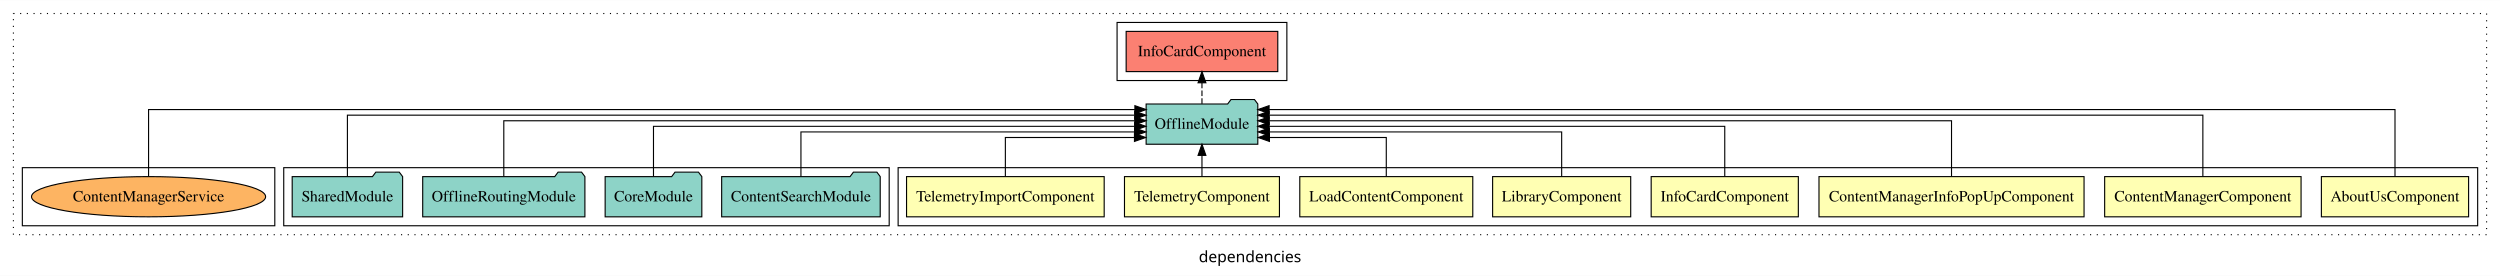
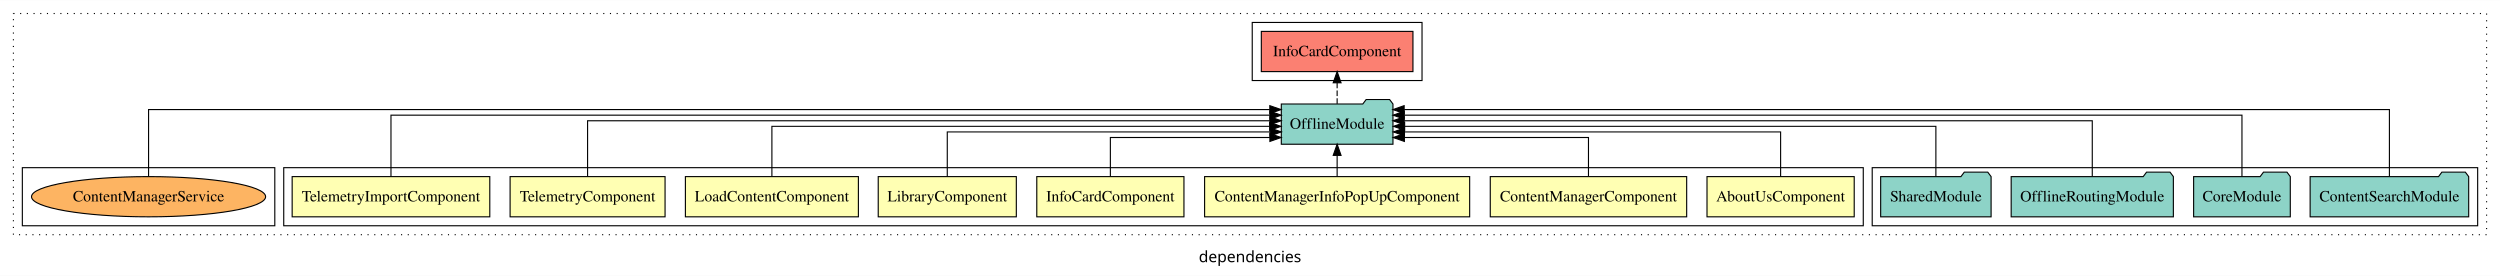
<svg xmlns="http://www.w3.org/2000/svg" width="2238pt" height="247pt" viewBox="0.00 0.00 2238.00 246.80">
  <g id="graph0" class="graph" transform="scale(1 1) rotate(0) translate(4 242.8)">
    <polygon fill="white" stroke="transparent" points="-4,4 -4,-242.8 2234,-242.8 2234,4 -4,4" />
    <text text-anchor="middle" x="1115" y="-8.2" font-family="sans-serif" font-size="14.00">dependencies</text>
    <g id="clust1" class="cluster">
      <polygon fill="none" stroke="black" stroke-dasharray="1,5" points="8,-32.8 8,-230.8 2222,-230.8 2222,-32.8 8,-32.8" />
    </g>
-     <g id="clust2" class="cluster">
-       <polygon fill="none" stroke="black" points="800,-40.8 800,-92.8 2214,-92.8 2214,-40.8 800,-40.8" />
+     <g id="clust11" class="cluster">
+       <polygon fill="none" stroke="black" points="1672,-40.8 1672,-92.8 2214,-92.8 2214,-40.8 1672,-40.8" />
    </g>
    <g id="clust12" class="cluster">
-       <polygon fill="none" stroke="black" points="996,-170.8 996,-222.8 1148,-222.8 1148,-170.8 996,-170.8" />
+       <polygon fill="none" stroke="black" points="1117,-170.8 1117,-222.8 1269,-222.8 1269,-170.8 1117,-170.8" />
    </g>
-     <g id="clust11" class="cluster">
-       <polygon fill="none" stroke="black" points="250,-40.8 250,-92.8 792,-92.8 792,-40.8 250,-40.8" />
+     <g id="clust2" class="cluster">
+       <polygon fill="none" stroke="black" points="250,-40.8 250,-92.8 1664,-92.8 1664,-40.8 250,-40.8" />
    </g>
    <g id="clust14" class="cluster">
      <polygon fill="none" stroke="black" points="16,-40.8 16,-92.8 242,-92.8 242,-40.8 16,-40.8" />
    </g>
    <g id="node1" class="node">
-       <polygon fill="#ffffb3" stroke="black" points="2205.89,-84.8 2074.11,-84.8 2074.11,-48.8 2205.89,-48.8 2205.89,-84.8" />
-       <text text-anchor="middle" x="2140" y="-62.6" font-family="Times,serif" font-size="14.00">AboutUsComponent</text>
+       <polygon fill="#ffffb3" stroke="black" points="1655.89,-84.8 1524.11,-84.8 1524.11,-48.8 1655.89,-48.8 1655.89,-84.8" />
+       <text text-anchor="middle" x="1590" y="-62.6" font-family="Times,serif" font-size="14.00">AboutUsComponent</text>
    </g>
    <g id="node9" class="node">
-       <polygon fill="#8dd3c7" stroke="black" points="1121.98,-149.8 1118.98,-153.8 1097.98,-153.8 1094.98,-149.8 1022.02,-149.8 1022.02,-113.8 1121.98,-113.8 1121.98,-149.8" />
-       <text text-anchor="middle" x="1072" y="-127.6" font-family="Times,serif" font-size="14.00">OfflineModule</text>
+       <polygon fill="#8dd3c7" stroke="black" points="1242.98,-149.8 1239.98,-153.8 1218.98,-153.8 1215.98,-149.8 1143.02,-149.8 1143.02,-113.8 1242.98,-113.8 1242.98,-149.8" />
+       <text text-anchor="middle" x="1193" y="-127.6" font-family="Times,serif" font-size="14.00">OfflineModule</text>
    </g>
    <g id="edge1" class="edge">
-       <path fill="none" stroke="black" d="M2140,-84.89C2140,-107.93 2140,-144.8 2140,-144.8 2140,-144.8 1132.08,-144.8 1132.08,-144.8" />
-       <polygon fill="black" stroke="black" points="1132.08,-141.3 1122.08,-144.8 1132.08,-148.3 1132.08,-141.3" />
+       <path fill="none" stroke="black" d="M1590,-84.83C1590,-101.86 1590,-124.8 1590,-124.8 1590,-124.8 1253.28,-124.8 1253.28,-124.8" />
+       <polygon fill="black" stroke="black" points="1253.28,-121.3 1243.28,-124.8 1253.28,-128.3 1253.28,-121.3" />
    </g>
    <g id="node2" class="node">
-       <polygon fill="#ffffb3" stroke="black" points="2055.91,-84.8 1880.09,-84.8 1880.09,-48.8 2055.91,-48.8 2055.91,-84.8" />
-       <text text-anchor="middle" x="1968" y="-62.6" font-family="Times,serif" font-size="14.00">ContentManagerComponent</text>
+       <polygon fill="#ffffb3" stroke="black" points="1505.91,-84.8 1330.09,-84.8 1330.09,-48.8 1505.91,-48.8 1505.91,-84.8" />
+       <text text-anchor="middle" x="1418" y="-62.6" font-family="Times,serif" font-size="14.00">ContentManagerComponent</text>
    </g>
    <g id="edge2" class="edge">
-       <path fill="none" stroke="black" d="M1968,-84.84C1968,-106.46 1968,-139.8 1968,-139.8 1968,-139.8 1132.09,-139.8 1132.09,-139.8" />
-       <polygon fill="black" stroke="black" points="1132.09,-136.3 1122.09,-139.8 1132.09,-143.3 1132.09,-136.3" />
+       <path fill="none" stroke="black" d="M1418,-85.04C1418,-100.37 1418,-119.8 1418,-119.8 1418,-119.8 1253.21,-119.8 1253.21,-119.8" />
+       <polygon fill="black" stroke="black" points="1253.21,-116.3 1243.21,-119.8 1253.21,-123.3 1253.21,-116.3" />
    </g>
    <g id="node3" class="node">
-       <polygon fill="#ffffb3" stroke="black" points="1861.64,-84.8 1624.36,-84.8 1624.36,-48.8 1861.64,-48.8 1861.64,-84.8" />
-       <text text-anchor="middle" x="1743" y="-62.6" font-family="Times,serif" font-size="14.00">ContentManagerInfoPopUpComponent</text>
+       <polygon fill="#ffffb3" stroke="black" points="1311.64,-84.8 1074.36,-84.8 1074.36,-48.8 1311.64,-48.8 1311.64,-84.8" />
+       <text text-anchor="middle" x="1193" y="-62.6" font-family="Times,serif" font-size="14.00">ContentManagerInfoPopUpComponent</text>
    </g>
    <g id="edge3" class="edge">
-       <path fill="none" stroke="black" d="M1743,-85.02C1743,-105.17 1743,-134.8 1743,-134.8 1743,-134.8 1132.16,-134.8 1132.16,-134.8" />
-       <polygon fill="black" stroke="black" points="1132.16,-131.3 1122.16,-134.8 1132.16,-138.3 1132.16,-131.3" />
+       <path fill="none" stroke="black" d="M1193,-84.91C1193,-84.91 1193,-103.79 1193,-103.79" />
+       <polygon fill="black" stroke="black" points="1189.5,-103.79 1193,-113.79 1196.5,-103.79 1189.5,-103.79" />
    </g>
    <g id="node4" class="node">
-       <polygon fill="#ffffb3" stroke="black" points="1605.87,-84.8 1474.13,-84.8 1474.13,-48.8 1605.87,-48.8 1605.87,-84.8" />
-       <text text-anchor="middle" x="1540" y="-62.6" font-family="Times,serif" font-size="14.00">InfoCardComponent</text>
+       <polygon fill="#ffffb3" stroke="black" points="1055.87,-84.8 924.13,-84.8 924.13,-48.8 1055.87,-48.8 1055.87,-84.8" />
+       <text text-anchor="middle" x="990" y="-62.6" font-family="Times,serif" font-size="14.00">InfoCardComponent</text>
    </g>
    <g id="edge4" class="edge">
-       <path fill="none" stroke="black" d="M1540,-85.02C1540,-103.63 1540,-129.8 1540,-129.8 1540,-129.8 1132.08,-129.8 1132.08,-129.8" />
-       <polygon fill="black" stroke="black" points="1132.08,-126.3 1122.08,-129.8 1132.08,-133.3 1132.08,-126.3" />
+       <path fill="none" stroke="black" d="M990,-85.04C990,-100.37 990,-119.8 990,-119.8 990,-119.8 1132.82,-119.8 1132.82,-119.8" />
+       <polygon fill="black" stroke="black" points="1132.82,-123.3 1142.82,-119.8 1132.82,-116.3 1132.82,-123.3" />
    </g>
    <g id="node5" class="node">
-       <polygon fill="#ffffb3" stroke="black" points="1455.81,-84.8 1332.19,-84.8 1332.19,-48.8 1455.81,-48.8 1455.81,-84.8" />
-       <text text-anchor="middle" x="1394" y="-62.6" font-family="Times,serif" font-size="14.00">LibraryComponent</text>
+       <polygon fill="#ffffb3" stroke="black" points="905.81,-84.8 782.19,-84.8 782.19,-48.8 905.81,-48.8 905.81,-84.8" />
+       <text text-anchor="middle" x="844" y="-62.6" font-family="Times,serif" font-size="14.00">LibraryComponent</text>
    </g>
    <g id="edge5" class="edge">
-       <path fill="none" stroke="black" d="M1394,-84.83C1394,-101.86 1394,-124.8 1394,-124.8 1394,-124.8 1132.31,-124.8 1132.31,-124.8" />
-       <polygon fill="black" stroke="black" points="1132.31,-121.3 1122.31,-124.8 1132.31,-128.3 1132.31,-121.3" />
+       <path fill="none" stroke="black" d="M844,-84.83C844,-101.86 844,-124.8 844,-124.8 844,-124.8 1133,-124.8 1133,-124.8" />
+       <polygon fill="black" stroke="black" points="1133,-128.3 1143,-124.8 1133,-121.3 1133,-128.3" />
    </g>
    <g id="node6" class="node">
-       <polygon fill="#ffffb3" stroke="black" points="1314.43,-84.8 1159.57,-84.8 1159.57,-48.8 1314.43,-48.8 1314.43,-84.8" />
-       <text text-anchor="middle" x="1237" y="-62.6" font-family="Times,serif" font-size="14.00">LoadContentComponent</text>
+       <polygon fill="#ffffb3" stroke="black" points="764.43,-84.8 609.57,-84.8 609.57,-48.8 764.43,-48.8 764.43,-84.8" />
+       <text text-anchor="middle" x="687" y="-62.6" font-family="Times,serif" font-size="14.00">LoadContentComponent</text>
    </g>
    <g id="edge6" class="edge">
-       <path fill="none" stroke="black" d="M1237,-85.04C1237,-100.37 1237,-119.8 1237,-119.8 1237,-119.8 1132.4,-119.8 1132.4,-119.8" />
-       <polygon fill="black" stroke="black" points="1132.4,-116.3 1122.4,-119.8 1132.4,-123.3 1132.4,-116.3" />
+       <path fill="none" stroke="black" d="M687,-85.02C687,-103.63 687,-129.8 687,-129.8 687,-129.8 1132.63,-129.8 1132.63,-129.8" />
+       <polygon fill="black" stroke="black" points="1132.63,-133.3 1142.63,-129.8 1132.63,-126.3 1132.63,-133.3" />
    </g>
    <g id="node7" class="node">
-       <polygon fill="#ffffb3" stroke="black" points="1141.36,-84.8 1002.64,-84.8 1002.64,-48.8 1141.36,-48.8 1141.36,-84.8" />
-       <text text-anchor="middle" x="1072" y="-62.6" font-family="Times,serif" font-size="14.00">TelemetryComponent</text>
+       <polygon fill="#ffffb3" stroke="black" points="591.36,-84.8 452.64,-84.8 452.64,-48.8 591.36,-48.8 591.36,-84.8" />
+       <text text-anchor="middle" x="522" y="-62.6" font-family="Times,serif" font-size="14.00">TelemetryComponent</text>
    </g>
    <g id="edge7" class="edge">
-       <path fill="none" stroke="black" d="M1072,-84.91C1072,-84.91 1072,-103.79 1072,-103.79" />
-       <polygon fill="black" stroke="black" points="1068.5,-103.79 1072,-113.79 1075.5,-103.79 1068.5,-103.79" />
+       <path fill="none" stroke="black" d="M522,-85.02C522,-105.17 522,-134.8 522,-134.8 522,-134.8 1132.84,-134.8 1132.84,-134.8" />
+       <polygon fill="black" stroke="black" points="1132.84,-138.3 1142.84,-134.8 1132.84,-131.3 1132.84,-138.3" />
    </g>
    <g id="node8" class="node">
-       <polygon fill="#ffffb3" stroke="black" points="984.46,-84.8 807.54,-84.8 807.54,-48.8 984.46,-48.8 984.46,-84.8" />
-       <text text-anchor="middle" x="896" y="-62.6" font-family="Times,serif" font-size="14.00">TelemetryImportComponent</text>
+       <polygon fill="#ffffb3" stroke="black" points="434.46,-84.8 257.54,-84.8 257.54,-48.8 434.46,-48.8 434.46,-84.8" />
+       <text text-anchor="middle" x="346" y="-62.6" font-family="Times,serif" font-size="14.00">TelemetryImportComponent</text>
    </g>
    <g id="edge8" class="edge">
-       <path fill="none" stroke="black" d="M896,-85.04C896,-100.37 896,-119.8 896,-119.8 896,-119.8 1011.57,-119.8 1011.57,-119.8" />
-       <polygon fill="black" stroke="black" points="1011.57,-123.3 1021.57,-119.8 1011.57,-116.3 1011.57,-123.3" />
+       <path fill="none" stroke="black" d="M346,-84.84C346,-106.46 346,-139.8 346,-139.8 346,-139.8 1132.87,-139.8 1132.87,-139.8" />
+       <polygon fill="black" stroke="black" points="1132.87,-143.3 1142.87,-139.8 1132.87,-136.3 1132.87,-143.3" />
    </g>
    <g id="node14" class="node">
-       <polygon fill="#fb8072" stroke="black" points="1139.87,-214.8 1004.13,-214.8 1004.13,-178.8 1139.87,-178.8 1139.87,-214.8" />
-       <text text-anchor="middle" x="1072" y="-192.6" font-family="Times,serif" font-size="14.00">InfoCardComponent </text>
+       <polygon fill="#fb8072" stroke="black" points="1260.87,-214.8 1125.13,-214.8 1125.13,-178.8 1260.87,-178.8 1260.87,-214.8" />
+       <text text-anchor="middle" x="1193" y="-192.6" font-family="Times,serif" font-size="14.00">InfoCardComponent </text>
    </g>
    <g id="edge13" class="edge">
-       <path fill="none" stroke="black" stroke-dasharray="5,2" d="M1072,-149.91C1072,-149.91 1072,-168.79 1072,-168.79" />
-       <polygon fill="black" stroke="black" points="1068.5,-168.79 1072,-178.79 1075.5,-168.79 1068.5,-168.79" />
+       <path fill="none" stroke="black" stroke-dasharray="5,2" d="M1193,-149.91C1193,-149.91 1193,-168.79 1193,-168.79" />
+       <polygon fill="black" stroke="black" points="1189.5,-168.79 1193,-178.79 1196.5,-168.79 1189.5,-168.79" />
    </g>
    <g id="node10" class="node">
-       <polygon fill="#8dd3c7" stroke="black" points="783.97,-84.8 780.97,-88.8 759.97,-88.8 756.97,-84.8 642.03,-84.8 642.03,-48.8 783.97,-48.8 783.97,-84.8" />
-       <text text-anchor="middle" x="713" y="-62.6" font-family="Times,serif" font-size="14.00">ContentSearchModule</text>
+       <polygon fill="#8dd3c7" stroke="black" points="2205.97,-84.8 2202.97,-88.8 2181.97,-88.8 2178.97,-84.8 2064.03,-84.8 2064.03,-48.8 2205.97,-48.8 2205.97,-84.8" />
+       <text text-anchor="middle" x="2135" y="-62.6" font-family="Times,serif" font-size="14.00">ContentSearchModule</text>
    </g>
    <g id="edge9" class="edge">
-       <path fill="none" stroke="black" d="M713,-84.83C713,-101.86 713,-124.8 713,-124.8 713,-124.8 1011.7,-124.8 1011.7,-124.8" />
-       <polygon fill="black" stroke="black" points="1011.7,-128.3 1021.7,-124.8 1011.7,-121.3 1011.7,-128.3" />
+       <path fill="none" stroke="black" d="M2135,-84.89C2135,-107.93 2135,-144.8 2135,-144.8 2135,-144.8 1252.98,-144.8 1252.98,-144.8" />
+       <polygon fill="black" stroke="black" points="1252.98,-141.3 1242.98,-144.8 1252.98,-148.3 1252.98,-141.3" />
    </g>
    <g id="node11" class="node">
-       <polygon fill="#8dd3c7" stroke="black" points="624.27,-84.8 621.27,-88.8 600.27,-88.8 597.27,-84.8 537.73,-84.8 537.73,-48.8 624.27,-48.8 624.27,-84.8" />
-       <text text-anchor="middle" x="581" y="-62.6" font-family="Times,serif" font-size="14.00">CoreModule</text>
+       <polygon fill="#8dd3c7" stroke="black" points="2046.27,-84.8 2043.27,-88.8 2022.27,-88.8 2019.27,-84.8 1959.73,-84.8 1959.73,-48.8 2046.27,-48.8 2046.27,-84.8" />
+       <text text-anchor="middle" x="2003" y="-62.6" font-family="Times,serif" font-size="14.00">CoreModule</text>
    </g>
    <g id="edge10" class="edge">
-       <path fill="none" stroke="black" d="M581,-85.02C581,-103.63 581,-129.8 581,-129.8 581,-129.8 1011.76,-129.8 1011.76,-129.8" />
-       <polygon fill="black" stroke="black" points="1011.76,-133.3 1021.76,-129.8 1011.76,-126.3 1011.76,-133.3" />
+       <path fill="none" stroke="black" d="M2003,-84.84C2003,-106.46 2003,-139.8 2003,-139.8 2003,-139.8 1253.06,-139.8 1253.06,-139.8" />
+       <polygon fill="black" stroke="black" points="1253.06,-136.3 1243.06,-139.8 1253.06,-143.3 1253.06,-136.3" />
    </g>
    <g id="node12" class="node">
-       <polygon fill="#8dd3c7" stroke="black" points="519.6,-84.8 516.6,-88.8 495.6,-88.8 492.6,-84.8 374.4,-84.8 374.4,-48.8 519.6,-48.8 519.6,-84.8" />
-       <text text-anchor="middle" x="447" y="-62.6" font-family="Times,serif" font-size="14.00">OfflineRoutingModule</text>
+       <polygon fill="#8dd3c7" stroke="black" points="1941.6,-84.8 1938.6,-88.8 1917.6,-88.8 1914.6,-84.8 1796.4,-84.8 1796.4,-48.8 1941.6,-48.8 1941.6,-84.8" />
+       <text text-anchor="middle" x="1869" y="-62.6" font-family="Times,serif" font-size="14.00">OfflineRoutingModule</text>
    </g>
    <g id="edge11" class="edge">
-       <path fill="none" stroke="black" d="M447,-85.02C447,-105.17 447,-134.8 447,-134.8 447,-134.8 1011.91,-134.8 1011.91,-134.8" />
-       <polygon fill="black" stroke="black" points="1011.91,-138.3 1021.91,-134.8 1011.91,-131.3 1011.91,-138.3" />
+       <path fill="none" stroke="black" d="M1869,-85.02C1869,-105.17 1869,-134.8 1869,-134.8 1869,-134.8 1252.98,-134.8 1252.98,-134.8" />
+       <polygon fill="black" stroke="black" points="1252.98,-131.3 1242.98,-134.8 1252.98,-138.3 1252.98,-131.3" />
    </g>
    <g id="node13" class="node">
-       <polygon fill="#8dd3c7" stroke="black" points="356.43,-84.8 353.43,-88.8 332.43,-88.8 329.43,-84.8 257.57,-84.8 257.57,-48.8 356.43,-48.8 356.43,-84.8" />
-       <text text-anchor="middle" x="307" y="-62.6" font-family="Times,serif" font-size="14.00">SharedModule</text>
+       <polygon fill="#8dd3c7" stroke="black" points="1778.43,-84.8 1775.43,-88.8 1754.43,-88.8 1751.43,-84.8 1679.57,-84.8 1679.57,-48.8 1778.43,-48.8 1778.43,-84.8" />
+       <text text-anchor="middle" x="1729" y="-62.6" font-family="Times,serif" font-size="14.00">SharedModule</text>
    </g>
    <g id="edge12" class="edge">
-       <path fill="none" stroke="black" d="M307,-84.84C307,-106.46 307,-139.8 307,-139.8 307,-139.8 1011.81,-139.8 1011.81,-139.8" />
-       <polygon fill="black" stroke="black" points="1011.81,-143.3 1021.81,-139.8 1011.81,-136.3 1011.81,-143.3" />
+       <path fill="none" stroke="black" d="M1729,-85.02C1729,-103.63 1729,-129.8 1729,-129.8 1729,-129.8 1253.43,-129.8 1253.43,-129.8" />
+       <polygon fill="black" stroke="black" points="1253.43,-126.3 1243.43,-129.8 1253.43,-133.3 1253.43,-126.3" />
    </g>
    <g id="node15" class="node">
      <ellipse fill="#fdb462" stroke="black" cx="129" cy="-66.8" rx="104.78" ry="18" />
      <text text-anchor="middle" x="129" y="-62.6" font-family="Times,serif" font-size="14.00">ContentManagerService</text>
    </g>
    <g id="edge14" class="edge">
-       <path fill="none" stroke="black" d="M129,-84.89C129,-107.93 129,-144.8 129,-144.8 129,-144.8 1011.97,-144.8 1011.97,-144.8" />
-       <polygon fill="black" stroke="black" points="1011.97,-148.3 1021.97,-144.8 1011.97,-141.3 1011.97,-148.3" />
+       <path fill="none" stroke="black" d="M129,-84.89C129,-107.93 129,-144.8 129,-144.8 129,-144.8 1132.75,-144.8 1132.75,-144.8" />
+       <polygon fill="black" stroke="black" points="1132.75,-148.3 1142.75,-144.8 1132.75,-141.3 1132.75,-148.3" />
    </g>
  </g>
</svg>
